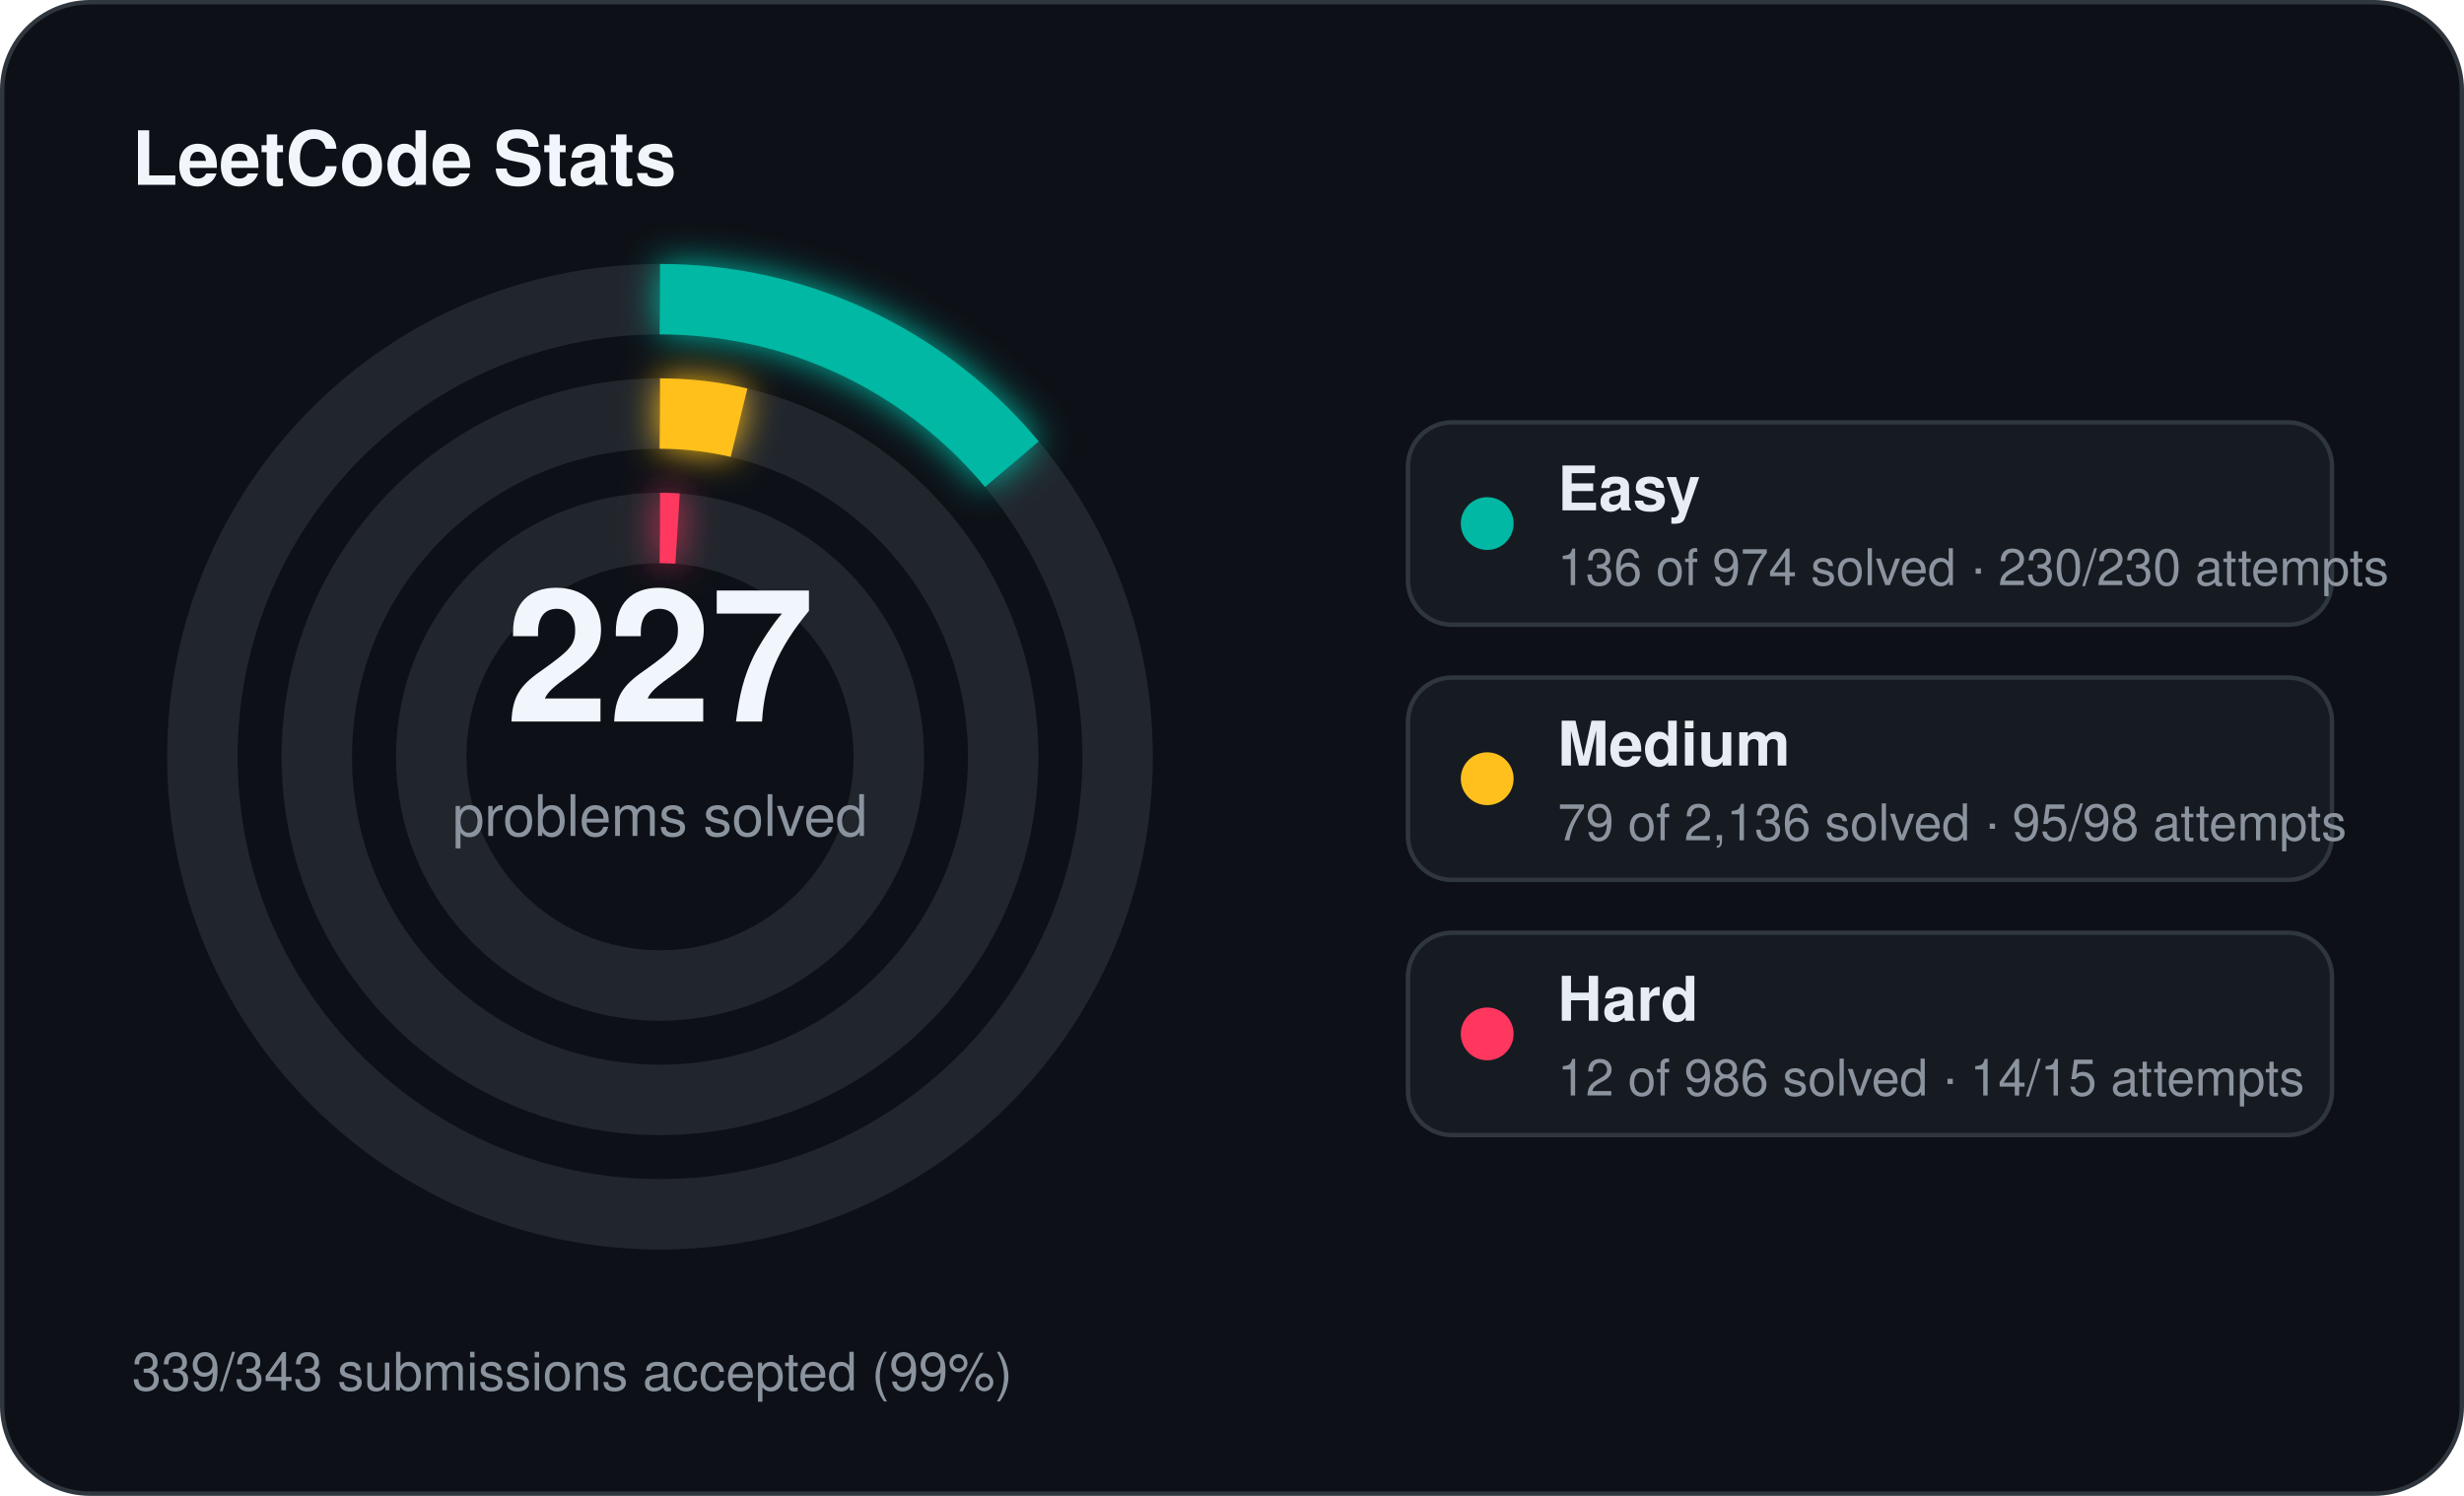
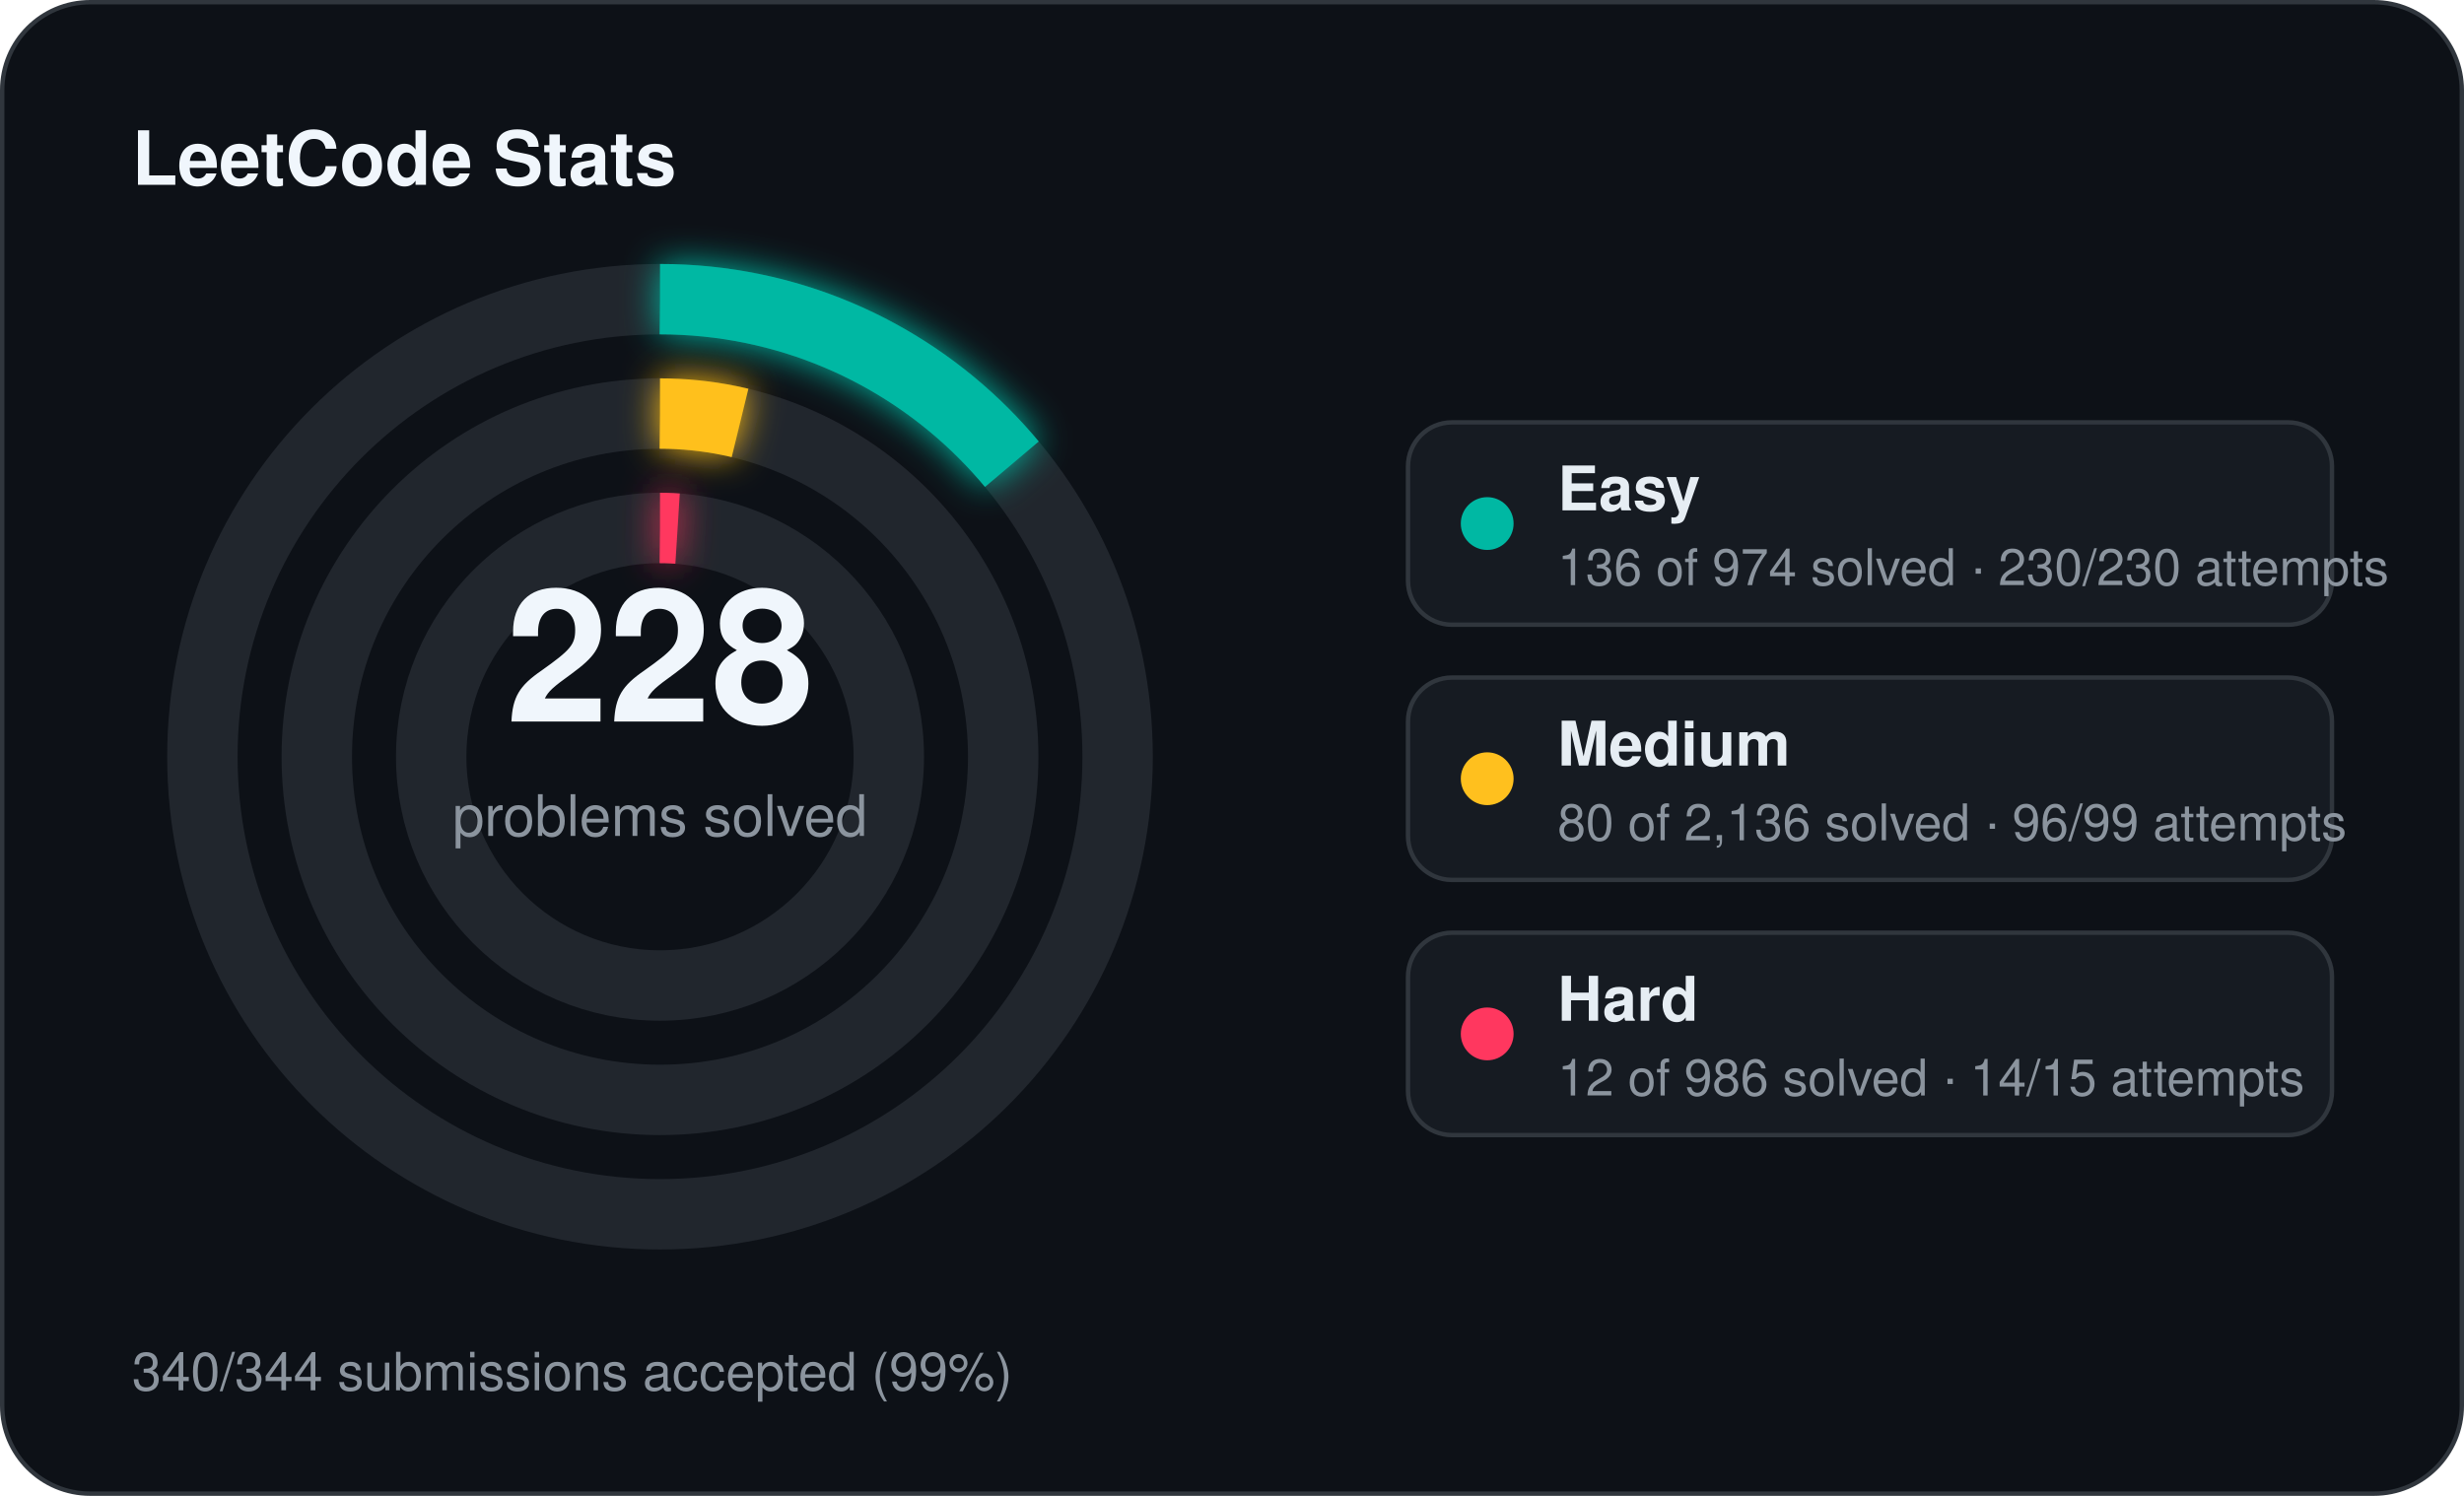
<svg xmlns="http://www.w3.org/2000/svg" width="560" height="340" viewBox="0 0 560 340">
  <defs>
    <filter id="stats-glow" x="-60%" y="-60%" width="220%" height="220%">
      <feGaussianBlur stdDeviation="4" result="blur" />
      <feMerge>
        <feMergeNode in="blur" />
        <feMergeNode in="SourceGraphic" />
      </feMerge>
    </filter>
  </defs>
  <rect x="0.5" y="0.5" width="559" height="339" rx="20" fill="#0d1117" stroke="#30363d" stroke-width="1" />
  <text x="30" y="42" fill="#f0f6fc" font-family="Segoe UI, Helvetica, Arial, sans-serif" font-size="17" font-weight="700">LeetCode Stats</text>
  <circle cx="150" cy="172" r="104" fill="none" stroke="#21262d" stroke-width="16" />
  <circle cx="150" cy="172" r="104" fill="none" stroke="#00b8a3" stroke-width="16" stroke-linecap="butt" stroke-dasharray="91.24 653.45" transform="rotate(-90 150 172)" filter="url(#stats-glow)" />
  <circle cx="150" cy="172" r="78" fill="none" stroke="#21262d" stroke-width="16" />
-   <circle cx="150" cy="172" r="78" fill="none" stroke="#ffc01e" stroke-width="16" stroke-linecap="butt" stroke-dasharray="18.13 490.09" transform="rotate(-90 150 172)" filter="url(#stats-glow)" />
+   <circle cx="150" cy="172" r="78" fill="none" stroke="#ffc01e" stroke-width="16" stroke-linecap="butt" stroke-dasharray="18.36 490.09" transform="rotate(-90 150 172)" filter="url(#stats-glow)" />
  <circle cx="150" cy="172" r="52" fill="none" stroke="#21262d" stroke-width="16" />
  <circle cx="150" cy="172" r="52" fill="none" stroke="#ff375f" stroke-width="16" stroke-linecap="butt" stroke-dasharray="4.00 326.73" transform="rotate(-90 150 172)" filter="url(#stats-glow)" />
-   <text x="150" y="164" text-anchor="middle" fill="#f0f6fc" font-family="Segoe UI, Helvetica, Arial, sans-serif" font-size="42" font-weight="700">227</text>
+   <text x="150" y="164" text-anchor="middle" fill="#f0f6fc" font-family="Segoe UI, Helvetica, Arial, sans-serif" font-size="42" font-weight="700">228</text>
  <text x="150" y="190" text-anchor="middle" fill="#8b949e" font-family="Segoe UI, Helvetica, Arial, sans-serif" font-size="13">problems solved</text>
  <rect x="320" y="96" width="210" height="46" rx="10" fill="#161b22" stroke="#30363d" stroke-width="1" />
  <circle cx="338" cy="119" r="6" fill="#00b8a3" />
  <text x="354" y="116" fill="#e6edf3" font-family="Segoe UI, Helvetica, Arial, sans-serif" font-size="14" font-weight="600">Easy</text>
  <text x="354" y="133" fill="#8b949e" font-family="Segoe UI, Helvetica, Arial, sans-serif" font-size="11.5">136 of 974 solved · 230/230 attempts</text>
  <rect x="320" y="154" width="210" height="46" rx="10" fill="#161b22" stroke="#30363d" stroke-width="1" />
  <circle cx="338" cy="177" r="6" fill="#ffc01e" />
  <text x="354" y="174" fill="#e6edf3" font-family="Segoe UI, Helvetica, Arial, sans-serif" font-size="14" font-weight="600">Medium</text>
-   <text x="354" y="191" fill="#8b949e" font-family="Segoe UI, Helvetica, Arial, sans-serif" font-size="11.5">79 of 2,136 solved · 95/98 attempts</text>
+   <text x="354" y="191" fill="#8b949e" font-family="Segoe UI, Helvetica, Arial, sans-serif" font-size="11.5">80 of 2,136 solved · 96/99 attempts</text>
  <rect x="320" y="212" width="210" height="46" rx="10" fill="#161b22" stroke="#30363d" stroke-width="1" />
  <circle cx="338" cy="235" r="6" fill="#ff375f" />
  <text x="354" y="232" fill="#e6edf3" font-family="Segoe UI, Helvetica, Arial, sans-serif" font-size="14" font-weight="600">Hard</text>
  <text x="354" y="249" fill="#8b949e" font-family="Segoe UI, Helvetica, Arial, sans-serif" font-size="11.5">12 of 986 solved · 14/15 attempts</text>
-   <text x="30" y="316" fill="#8b949e" font-family="Segoe UI, Helvetica, Arial, sans-serif" font-size="12">339/343 submissions accepted (99%)</text>
+   <text x="30" y="316" fill="#8b949e" font-family="Segoe UI, Helvetica, Arial, sans-serif" font-size="12">340/344 submissions accepted (99%)</text>
</svg>
